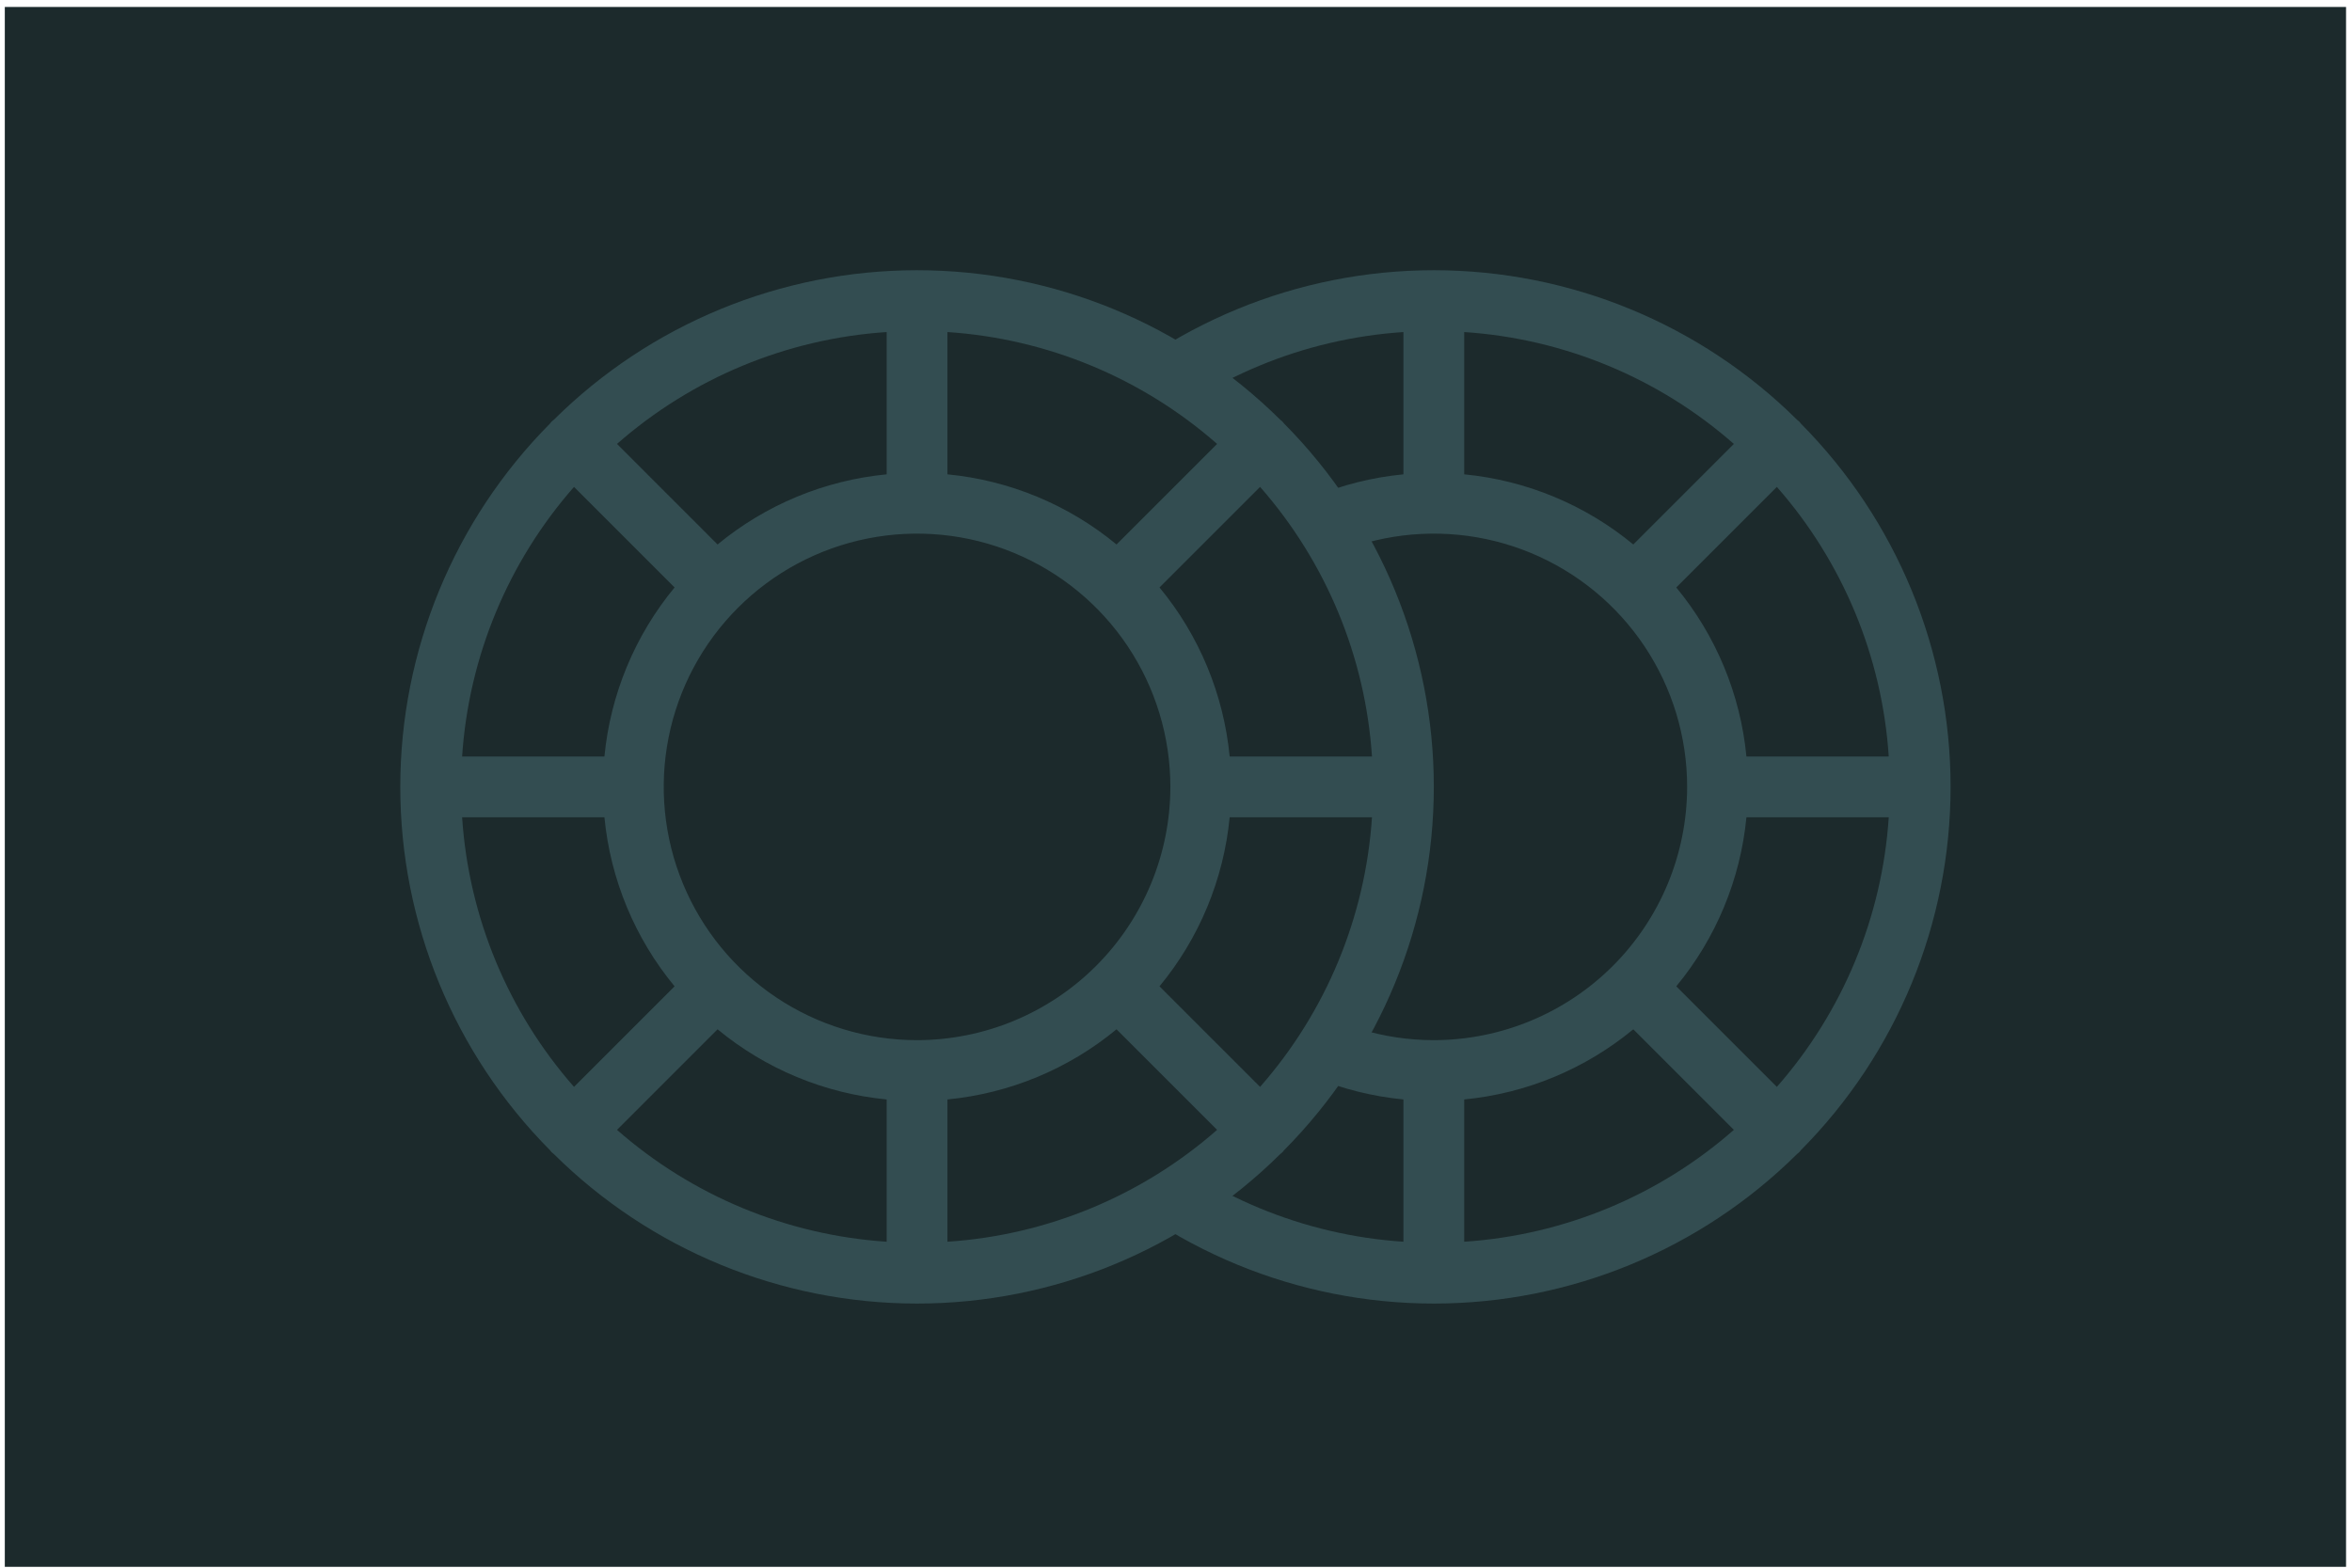
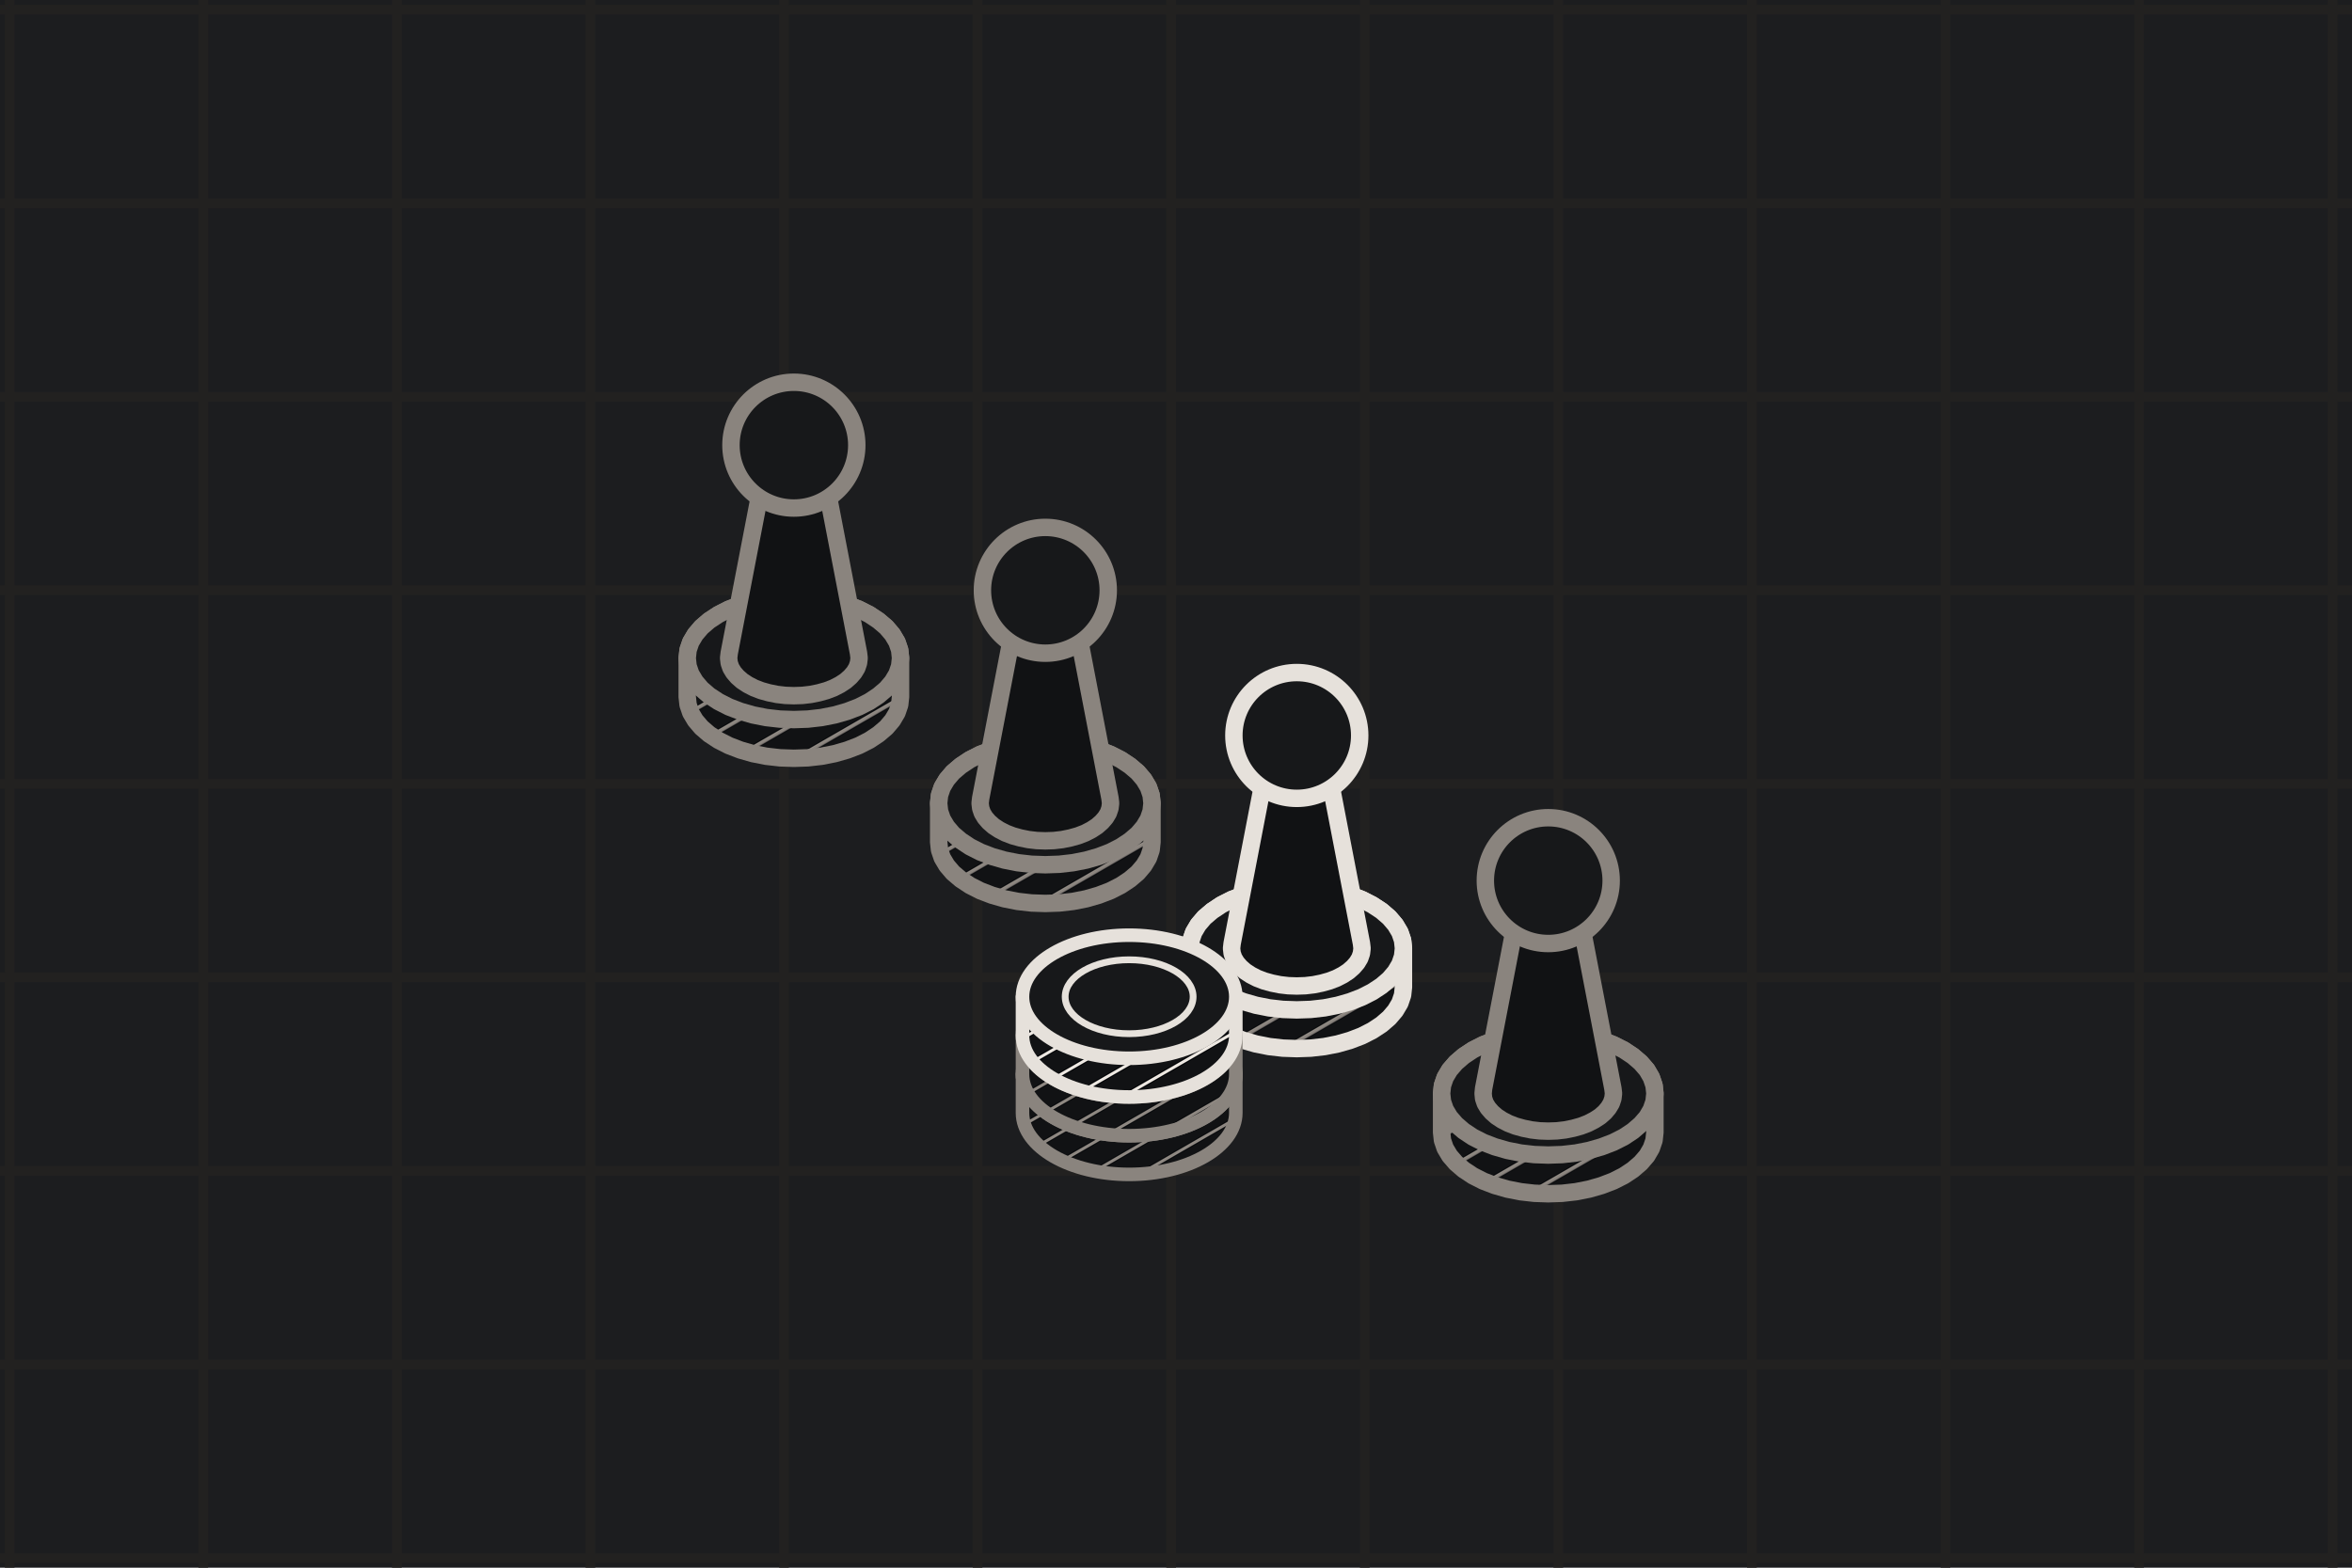
<svg xmlns="http://www.w3.org/2000/svg" width="243" height="162" viewBox="0 0 243 162" fill="none">
-   <rect x="0.497" y="0.719" width="241.888" height="161.192" fill="#1C2A2C" />
-   <path d="M186.063 118.854C195.969 108.871 201.527 95.378 201.527 81.315C201.527 67.252 195.969 53.759 186.063 43.776C186.004 43.705 185.956 43.629 185.889 43.563C185.823 43.496 185.746 43.447 185.675 43.388C175.693 33.483 162.2 27.924 148.137 27.924C134.074 27.924 120.581 33.483 110.598 43.388C110.527 43.447 110.451 43.496 110.384 43.563C110.318 43.629 110.269 43.705 110.21 43.776C100.304 53.759 94.746 67.252 94.746 81.315C94.746 95.378 100.304 108.871 110.21 118.854C110.269 118.925 110.318 119.001 110.384 119.067C110.451 119.134 110.527 119.183 110.598 119.242C120.58 129.147 134.074 134.706 148.137 134.706C162.2 134.706 175.693 129.147 185.676 119.242C185.746 119.183 185.823 119.134 185.889 119.067C185.956 119.001 186.004 118.925 186.063 118.854ZM101.134 84.456H115.838C116.458 90.871 118.982 96.955 123.086 101.924L112.695 112.315C105.88 104.554 101.816 94.762 101.134 84.456ZM112.695 50.315L123.086 60.706C118.982 65.675 116.458 71.759 115.838 78.174H101.134C101.816 67.868 105.88 58.076 112.695 50.315ZM195.139 78.174H180.435C179.816 71.759 177.292 65.675 173.187 60.706L183.578 50.315C190.393 58.076 194.457 67.868 195.139 78.174ZM148.137 107.487C142.96 107.487 137.9 105.952 133.596 103.076C129.292 100.2 125.938 96.113 123.957 91.331C121.976 86.548 121.458 81.286 122.468 76.209C123.478 71.132 125.97 66.469 129.63 62.809C133.291 59.149 137.954 56.656 143.031 55.646C148.108 54.636 153.37 55.154 158.152 57.135C162.934 59.116 167.022 62.471 169.898 66.775C172.774 71.079 174.309 76.139 174.309 81.315C174.301 88.254 171.541 94.906 166.634 99.813C161.728 104.719 155.075 107.479 148.137 107.487ZM168.746 56.265C163.776 52.16 157.693 49.636 151.277 49.017V34.313C161.583 34.995 171.376 39.059 179.137 45.874L168.746 56.265ZM144.996 49.017C138.58 49.636 132.497 52.16 127.527 56.265L117.137 45.874C124.897 39.059 134.69 34.995 144.996 34.313V49.017ZM127.527 106.365C132.497 110.47 138.58 112.994 144.996 113.614V128.317C134.69 127.635 124.897 123.572 117.137 116.756L127.527 106.365ZM151.277 113.614C157.693 112.994 163.776 110.47 168.746 106.365L179.137 116.756C171.376 123.572 161.583 127.635 151.277 128.317V113.614ZM173.187 101.924C177.292 96.955 179.816 90.871 180.435 84.456H195.139C194.457 94.762 190.393 104.554 183.578 112.315L173.187 101.924Z" fill="#334D51" />
-   <circle cx="94.746" cy="81.315" r="51.336" fill="#1C2A2C" />
-   <path d="M132.673 118.854C142.578 108.871 148.137 95.378 148.137 81.315C148.137 67.252 142.578 53.759 132.673 43.776C132.613 43.705 132.565 43.629 132.498 43.563C132.432 43.496 132.356 43.447 132.285 43.388C122.302 33.483 108.809 27.924 94.746 27.924C80.683 27.924 67.19 33.483 57.207 43.388C57.136 43.447 57.06 43.496 56.994 43.563C56.927 43.629 56.879 43.705 56.819 43.776C46.914 53.759 41.355 67.252 41.355 81.315C41.355 95.378 46.914 108.871 56.819 118.854C56.879 118.925 56.927 119.001 56.994 119.067C57.06 119.134 57.136 119.183 57.207 119.242C67.19 129.147 80.683 134.706 94.746 134.706C108.809 134.706 122.302 129.147 132.285 119.242C132.356 119.183 132.432 119.134 132.498 119.067C132.565 119.001 132.613 118.925 132.673 118.854ZM47.744 84.456H62.447C63.067 90.871 65.591 96.955 69.696 101.924L59.305 112.315C52.49 104.554 48.426 94.762 47.744 84.456ZM59.305 50.315L69.696 60.706C65.591 65.675 63.067 71.759 62.447 78.174H47.744C48.426 67.868 52.49 58.076 59.305 50.315ZM141.748 78.174H127.045C126.425 71.759 123.901 65.675 119.796 60.706L130.187 50.315C137.003 58.076 141.066 67.868 141.748 78.174ZM94.746 107.487C89.57 107.487 84.51 105.952 80.206 103.076C75.902 100.2 72.547 96.113 70.566 91.331C68.585 86.548 68.067 81.286 69.077 76.209C70.087 71.132 72.579 66.469 76.24 62.809C79.9 59.149 84.563 56.656 89.64 55.646C94.717 54.636 99.979 55.154 104.762 57.135C109.544 59.116 113.631 62.471 116.507 66.775C119.383 71.079 120.918 76.139 120.918 81.315C120.91 88.254 118.15 94.906 113.244 99.813C108.337 104.719 101.685 107.479 94.746 107.487ZM115.355 56.265C110.386 52.16 104.302 49.636 97.887 49.017V34.313C108.193 34.995 117.985 39.059 125.746 45.874L115.355 56.265ZM91.605 49.017C85.19 49.636 79.106 52.16 74.137 56.265L63.746 45.874C71.507 39.059 81.299 34.995 91.605 34.313V49.017ZM74.137 106.365C79.106 110.47 85.19 112.994 91.605 113.614V128.317C81.299 127.635 71.507 123.572 63.746 116.756L74.137 106.365ZM97.887 113.614C104.302 112.994 110.386 110.47 115.355 106.365L125.746 116.756C117.985 123.572 108.193 127.635 97.887 128.317V113.614ZM119.796 101.924C123.901 96.955 126.425 90.871 127.045 84.456H141.748C141.066 94.762 137.003 104.554 130.187 112.315L119.796 101.924Z" fill="#334D51" />
+   <defs>
+     <pattern id="h1" width="3.2" height="3.2" patternUnits="userSpaceOnUse" patternTransform="rotate(60)">
+       <rect width="3.2" height="3.2" fill="#111214" />
+       <line x1="0" y1="0" x2="0" y2="3.2" stroke="#8a847e" stroke-width="0.75" />
+     </pattern>
+     <pattern id="h2" width="3.2" height="3.2" patternUnits="userSpaceOnUse" patternTransform="rotate(60)">
+       <rect width="3.2" height="3.2" fill="#111214" />
+       <line x1="0" y1="0" x2="0" y2="3.2" stroke="#8a847e" stroke-width="0.75" />
+     </pattern>
+     <pattern id="h3" width="3.2" height="3.2" patternUnits="userSpaceOnUse" patternTransform="rotate(60)">
+       <rect width="3.2" height="3.2" fill="#111214" />
+       <line x1="0" y1="0" x2="0" y2="3.2" stroke="#8a847e" stroke-width="0.75" />
+     </pattern>
+     <pattern id="h4" width="3.2" height="3.2" patternUnits="userSpaceOnUse" patternTransform="rotate(60)">
+       <rect width="3.2" height="3.2" fill="#111214" />
+       <line x1="0" y1="0" x2="0" y2="3.2" stroke="#8a847e" stroke-width="0.75" />
+     </pattern>
+     <pattern id="h5" width="2.6" height="2.6" patternUnits="userSpaceOnUse" patternTransform="rotate(60)">
+       <rect width="2.6" height="2.6" fill="#111214" />
+       <line x1="0" y1="0" x2="0" y2="2.6" stroke="#8a847e" stroke-width="0.6" />
+     </pattern>
+     <pattern id="h6" width="2.6" height="2.6" patternUnits="userSpaceOnUse" patternTransform="rotate(60)">
+       <rect width="2.6" height="2.6" fill="#111214" />
+       <line x1="0" y1="0" x2="0" y2="2.6" stroke="#8a847e" stroke-width="0.6" />
+     </pattern>
+     <pattern id="h7" width="2.6" height="2.6" patternUnits="userSpaceOnUse" patternTransform="rotate(60)">
+       <rect width="2.6" height="2.6" fill="#111214" />
+       <line x1="0" y1="0" x2="0" y2="2.6" stroke="#e6e1db" stroke-width="0.6" />
+     </pattern>
+   </defs>
+   <rect width="243" height="162" fill="#1c1d1f" />
+   <g stroke="#222120" stroke-width="1">
+     <line x1="1" y1="0" x2="1" y2="162" />
+     <line x1="21" y1="0" x2="21" y2="162" />
+     <line x1="41" y1="0" x2="41" y2="162" />
+     <line x1="61" y1="0" x2="61" y2="162" />
+     <line x1="81" y1="0" x2="81" y2="162" />
+     <line x1="101" y1="0" x2="101" y2="162" />
+     <line x1="121" y1="0" x2="121" y2="162" />
+     <line x1="141" y1="0" x2="141" y2="162" />
+     <line x1="161" y1="0" x2="161" y2="162" />
+     <line x1="181" y1="0" x2="181" y2="162" />
+     <line x1="201" y1="0" x2="201" y2="162" />
+     <line x1="221" y1="0" x2="221" y2="162" />
+     <line x1="241" y1="0" x2="241" y2="162" />
+     <line x1="0" y1="1" x2="243" y2="1" />
+     <line x1="0" y1="21" x2="243" y2="21" />
+     <line x1="0" y1="41" x2="243" y2="41" />
+     <line x1="0" y1="61" x2="243" y2="61" />
+     <line x1="0" y1="81" x2="243" y2="81" />
+     <line x1="0" y1="101" x2="243" y2="101" />
+     <line x1="0" y1="121" x2="243" y2="121" />
+     <line x1="0" y1="141" x2="243" y2="141" />
+     <line x1="0" y1="161" x2="243" y2="161" />
+   </g>
+   <polygon points="71,68 71.09,67.17 71.37,66.35 71.84,65.56 72.47,64.82 73.27,64.13 74.23,63.5 75.31,62.95 76.51,62.49 77.8,62.12 79.17,61.85 80.58,61.69 82.02,61.64 83.46,61.69 84.87,61.85 86.24,62.12 87.53,62.49 88.73,62.95 89.81,63.5 90.76,64.13 91.57,64.82 92.2,65.56 92.67,66.35 92.95,67.17 93.04,68 93.04,72 92.95,72.83 92.67,73.65 92.2,74.44 91.57,75.18 90.76,75.87 89.81,76.5 88.73,77.05 87.53,77.51 86.24,77.88 84.87,78.15 83.46,78.31 82.02,78.36 80.58,78.31 79.17,78.15 77.8,77.88 76.51,77.51 75.31,77.05 74.23,76.5 73.27,75.87 72.47,75.18 71.84,74.44 71.37,73.65 71.09,72.83 71,72" fill="url(#h1)" stroke="#8a847e" stroke-width="1.8" stroke-linejoin="round" />
+   <polygon points="89.81,72.5 88.73,73.05 87.53,73.51 86.24,73.88 84.87,74.15 83.46,74.31 82.02,74.36 80.58,74.31 79.17,74.15 77.8,73.88 76.51,73.51 75.31,73.05 74.23,72.5 73.27,71.87 72.47,71.18 71.84,70.44 71.37,69.65 71.09,68.83 71,68 71.09,67.17 71.37,66.35 71.84,65.56 72.47,64.82 73.27,64.13 74.23,63.5 75.31,62.95 76.51,62.49 77.8,62.12 79.17,61.85 80.58,61.69 82.02,61.64 83.46,61.69 84.87,61.85 86.24,62.12 87.53,62.49 88.73,62.95 89.81,63.5 90.76,64.13 91.57,64.82 92.2,65.56 92.67,66.35 92.95,67.17 93.04,68 92.95,68.83 92.67,69.65 92.2,70.44 91.57,71.18 90.76,71.87" fill="#17181a" stroke="#8a847e" stroke-width="1.8" stroke-linejoin="round" />
+   <polygon points="75.28,68 75.34,67.49 78.38,51.72 78.47,51.45 78.62,51.19 78.84,50.94 79.1,50.71 79.42,50.5 79.78,50.32 80.18,50.16 80.61,50.04 81.07,49.95 81.54,49.9 82.02,49.88 82.5,49.9 82.97,49.95 83.43,50.04 83.86,50.16 84.26,50.32 84.62,50.5 84.93,50.71 85.2,50.94 85.41,51.19 85.57,51.45 85.66,51.72 88.7,67.49 88.76,68 88.7,68.51 88.53,69.01 88.24,69.49 87.85,69.94 87.36,70.37 86.78,70.75 86.12,71.09 85.39,71.37 84.6,71.59 83.76,71.76 82.9,71.86 82.02,71.89 81.14,71.86 80.28,71.76 79.44,71.59 78.65,71.37 77.92,71.09 77.26,70.75 76.68,70.37 76.19,69.94 75.8,69.49 75.51,69.01 75.34,68.51" fill="#111214" stroke="#8a847e" stroke-width="1.8" stroke-linejoin="round" />
+   <circle cx="82.02" cy="46" r="6.5" fill="#17181a" stroke="#8a847e" stroke-width="1.8" />
+   <polygon points="96.98,83 97.07,82.17 97.35,81.35 97.82,80.56 98.45,79.82 99.26,79.13 100.21,78.5 101.29,77.95 102.49,77.49 103.78,77.12 105.15,76.85 106.56,76.69 108,76.64 109.44,76.69 110.85,76.85 112.22,77.12 113.51,77.49 114.71,77.95 115.79,78.5 116.74,79.13 117.55,79.82 118.18,80.56 118.65,81.35 118.93,82.17 119.02,83 119.02,87 118.93,87.83 118.65,88.65 118.18,89.44 117.55,90.18 116.74,90.87 115.79,91.5 114.71,92.05 113.51,92.51 112.22,92.88 110.85,93.15 109.44,93.31 108,93.36 106.56,93.31 105.15,93.15 103.78,92.88 102.49,92.51 101.29,92.05 100.21,91.5 99.26,90.87 98.45,90.18 97.82,89.44 97.35,88.65 97.07,87.83 96.98,87" fill="url(#h2)" stroke="#8a847e" stroke-width="1.8" stroke-linejoin="round" />
+   <polygon points="115.79,87.5 114.71,88.05 113.51,88.51 112.22,88.88 110.85,89.15 109.44,89.31 108,89.36 106.56,89.31 105.15,89.15 103.78,88.88 102.49,88.51 101.29,88.05 100.21,87.5 99.26,86.87 98.45,86.18 97.82,85.44 97.35,84.65 97.07,83.83 96.98,83 97.07,82.17 97.35,81.35 97.82,80.56 98.45,79.82 99.26,79.13 100.21,78.5 101.29,77.95 102.49,77.49 103.78,77.12 105.15,76.85 106.56,76.69 108,76.64 109.44,76.69 110.85,76.85 112.22,77.12 113.51,77.49 114.71,77.95 115.79,78.5 116.74,79.13 117.55,79.82 118.18,80.56 118.65,81.35 118.93,82.17 119.02,83 118.93,83.83 118.65,84.65 118.18,85.44 117.55,86.18 116.74,86.87" fill="#17181a" stroke="#8a847e" stroke-width="1.8" stroke-linejoin="round" />
+   <polygon points="101.26,83 101.32,82.49 104.36,66.72 104.45,66.45 104.61,66.19 104.82,65.94 105.09,65.71 105.4,65.5 105.76,65.32 106.16,65.16 106.59,65.04 107.05,64.95 107.52,64.9 108,64.88 108.48,64.9 108.95,64.95 109.41,65.04 109.84,65.16 110.24,65.32 110.6,65.5 110.91,65.71 111.18,65.94 111.39,66.19 111.55,66.45 111.64,66.72 114.68,82.49 114.74,83 114.68,83.51 114.51,84.01 114.22,84.49 113.83,84.94 113.34,85.37 112.76,85.75 112.1,86.09 111.37,86.37 110.58,86.59 109.74,86.76 108.88,86.86 108,86.89 107.12,86.86 106.26,86.76 105.42,86.59 104.63,86.37 103.9,86.09 103.24,85.75 102.66,85.37 102.17,84.94 101.78,84.49 101.49,84.01 101.32,83.51" fill="#111214" stroke="#8a847e" stroke-width="1.8" stroke-linejoin="round" />
+   <circle cx="108" cy="61" r="6.5" fill="#17181a" stroke="#8a847e" stroke-width="1.8" />
+   <polygon points="122.96,98 123.05,97.17 123.33,96.35 123.8,95.56 124.43,94.82 125.24,94.13 126.19,93.5 127.27,92.95 128.47,92.49 129.76,92.12 131.13,91.85 132.54,91.69 133.98,91.64 135.42,91.69 136.83,91.85 138.2,92.12 139.49,92.49 140.69,92.95 141.77,93.5 142.73,94.13 143.53,94.82 144.16,95.56 144.63,96.35 144.91,97.17 145,98 145,102 144.91,102.83 144.63,103.65 144.16,104.44 143.53,105.18 142.73,105.87 141.77,106.5 140.69,107.05 139.49,107.51 138.2,107.88 136.83,108.15 135.42,108.31 133.98,108.36 132.54,108.31 131.13,108.15 129.76,107.88 128.47,107.51 127.27,107.05 126.19,106.5 125.24,105.87 124.43,105.18 123.8,104.44 123.33,103.65 123.05,102.83 122.96,102" fill="url(#h3)" stroke="#e6e1db" stroke-width="1.8" stroke-linejoin="round" />
+   <polygon points="141.77,102.5 140.69,103.05 139.49,103.51 138.2,103.88 136.83,104.15 135.42,104.31 133.98,104.36 132.54,104.31 131.13,104.15 129.76,103.88 128.47,103.51 127.27,103.05 126.19,102.5 125.24,101.87 124.43,101.18 123.8,100.44 123.33,99.65 123.05,98.83 122.96,98 123.05,97.17 123.33,96.35 123.8,95.56 124.43,94.82 125.24,94.13 126.19,93.5 127.27,92.95 128.47,92.49 129.76,92.12 131.13,91.85 132.54,91.69 133.98,91.64 135.42,91.69 136.83,91.85 138.2,92.12 139.49,92.49 140.69,92.95 141.77,93.5 142.73,94.13 143.53,94.82 144.16,95.56 144.63,96.35 144.91,97.17 145,98 144.91,98.83 144.63,99.65 144.16,100.44 143.53,101.18 142.73,101.87" fill="#17181a" stroke="#e6e1db" stroke-width="1.8" stroke-linejoin="round" />
+   <polygon points="127.24,98 127.3,97.49 130.34,81.72 130.43,81.45 130.59,81.19 130.8,80.94 131.07,80.71 131.38,80.5 131.74,80.32 132.14,80.16 132.57,80.04 133.03,79.95 133.5,79.9 133.98,79.88 134.46,79.9 134.93,79.95 135.39,80.04 135.82,80.16 136.22,80.32 136.58,80.5 136.9,80.71 137.16,80.94 137.38,81.19 137.53,81.45 137.62,81.72 140.66,97.49 140.72,98 140.66,98.51 140.49,99.01 140.2,99.49 139.81,99.94 139.32,100.37 138.74,100.75 138.08,101.09 137.35,101.37 136.56,101.59 135.72,101.76 134.86,101.86 133.98,101.89 133.1,101.86 132.24,101.76 131.4,101.59 130.61,101.37 129.88,101.09 129.22,100.75 128.64,100.37 128.15,99.94 127.76,99.49 127.47,99.01 127.3,98.51" fill="#111214" stroke="#e6e1db" stroke-width="1.8" stroke-linejoin="round" />
+   <circle cx="133.98" cy="76" r="6.5" fill="#17181a" stroke="#e6e1db" stroke-width="1.8" />
+   <polygon points="148.94,113 149.03,112.17 149.31,111.35 149.78,110.56 150.42,109.82 151.22,109.13 152.17,108.5 153.25,107.95 154.45,107.49 155.74,107.12 157.11,106.85 158.52,106.69 159.96,106.64 161.4,106.69 162.81,106.85 164.18,107.12 165.47,107.49 166.67,107.95 167.76,108.5 168.71,109.13 169.51,109.82 170.15,110.56 170.61,111.35 170.89,112.17 170.98,113 170.98,117 170.89,117.83 170.61,118.65 170.15,119.44 169.51,120.18 168.71,120.87 167.76,121.5 166.67,122.05 165.47,122.51 164.18,122.88 162.81,123.15 161.4,123.31 159.96,123.36 158.52,123.31 157.11,123.15 155.74,122.88 154.45,122.51 153.25,122.05 152.17,121.5 151.22,120.87 150.42,120.18 149.78,119.44 149.31,118.65 149.03,117.83 148.94,117" fill="url(#h4)" stroke="#8a847e" stroke-width="1.8" stroke-linejoin="round" />
+   <polygon points="167.76,117.5 166.67,118.05 165.47,118.51 164.18,118.88 162.81,119.15 161.4,119.31 159.96,119.36 158.52,119.31 157.11,119.15 155.74,118.88 154.45,118.51 153.25,118.05 152.17,117.5 151.22,116.87 150.42,116.18 149.78,115.44 149.31,114.65 149.03,113.83 148.94,113 149.03,112.17 149.31,111.35 149.78,110.56 150.42,109.82 151.22,109.13 152.17,108.5 153.25,107.95 154.45,107.49 155.74,107.12 157.11,106.85 158.52,106.69 159.96,106.64 161.4,106.69 162.81,106.85 164.18,107.12 165.47,107.49 166.67,107.95 167.76,108.5 168.71,109.13 169.51,109.82 170.15,110.56 170.61,111.35 170.89,112.17 170.98,113 170.89,113.83 170.61,114.65 170.15,115.44 169.51,116.18 168.71,116.87" fill="#17181a" stroke="#8a847e" stroke-width="1.8" stroke-linejoin="round" />
+   <polygon points="153.23,113 153.28,112.49 156.32,96.72 156.41,96.45 156.57,96.19 156.78,95.94 157.05,95.71 157.36,95.5 157.72,95.32 158.12,95.16 158.56,95.04 159.01,94.95 159.48,94.9 159.96,94.88 160.44,94.9 160.91,94.95 161.37,95.04 161.8,95.16 162.2,95.32 162.56,95.5 162.88,95.71 163.14,95.94 163.36,96.19 163.51,96.45 163.6,96.72 166.64,112.49 166.7,113 166.64,113.51 166.47,114.01 166.18,114.49 165.8,114.94 165.31,115.37 164.72,115.75 164.06,116.09 163.33,116.37 162.54,116.59 161.7,116.76 160.84,116.86 159.96,116.89 159.08,116.86 158.22,116.76 157.38,116.59 156.59,116.37 155.86,116.09 155.2,115.75 154.62,115.37 154.13,114.94 153.74,114.49 153.45,114.01 153.28,113.51" fill="#111214" stroke="#8a847e" stroke-width="1.8" stroke-linejoin="round" />
+   <circle cx="159.96" cy="91" r="6.5" fill="#17181a" stroke="#8a847e" stroke-width="1.8" />
+   <path d="M105.64 111 v4 a11.02 6.36 0 0 0 22.04 0 v-4" fill="url(#h5)" stroke="#8a847e" stroke-width="1.4" stroke-linejoin="round" stroke-linecap="round" />
+   <ellipse cx="116.66" cy="111" rx="11.02" ry="6.36" fill="#17181a" stroke="#8a847e" stroke-width="1.4" />
+   <ellipse cx="116.66" cy="111" rx="6.61" ry="3.82" stroke="#8a847e" stroke-width="0.7" />
+   <path d="M105.64 107 v4 a11.02 6.36 0 0 0 22.04 0 v-4" fill="url(#h6)" stroke="#8a847e" stroke-width="1.4" stroke-linejoin="round" stroke-linecap="round" />
+   <ellipse cx="116.66" cy="107" rx="11.02" ry="6.36" fill="#17181a" stroke="#8a847e" stroke-width="1.4" />
+   <ellipse cx="116.66" cy="107" rx="6.61" ry="3.82" stroke="#8a847e" stroke-width="0.7" />
+   <path d="M105.64 103 v4 a11.02 6.36 0 0 0 22.04 0 v-4" fill="url(#h7)" stroke="#e6e1db" stroke-width="1.4" stroke-linejoin="round" stroke-linecap="round" />
+   <ellipse cx="116.66" cy="103" rx="11.02" ry="6.36" fill="#17181a" stroke="#e6e1db" stroke-width="1.4" />
+   <ellipse cx="116.66" cy="103" rx="6.61" ry="3.82" stroke="#e6e1db" stroke-width="0.7" />
</svg>
